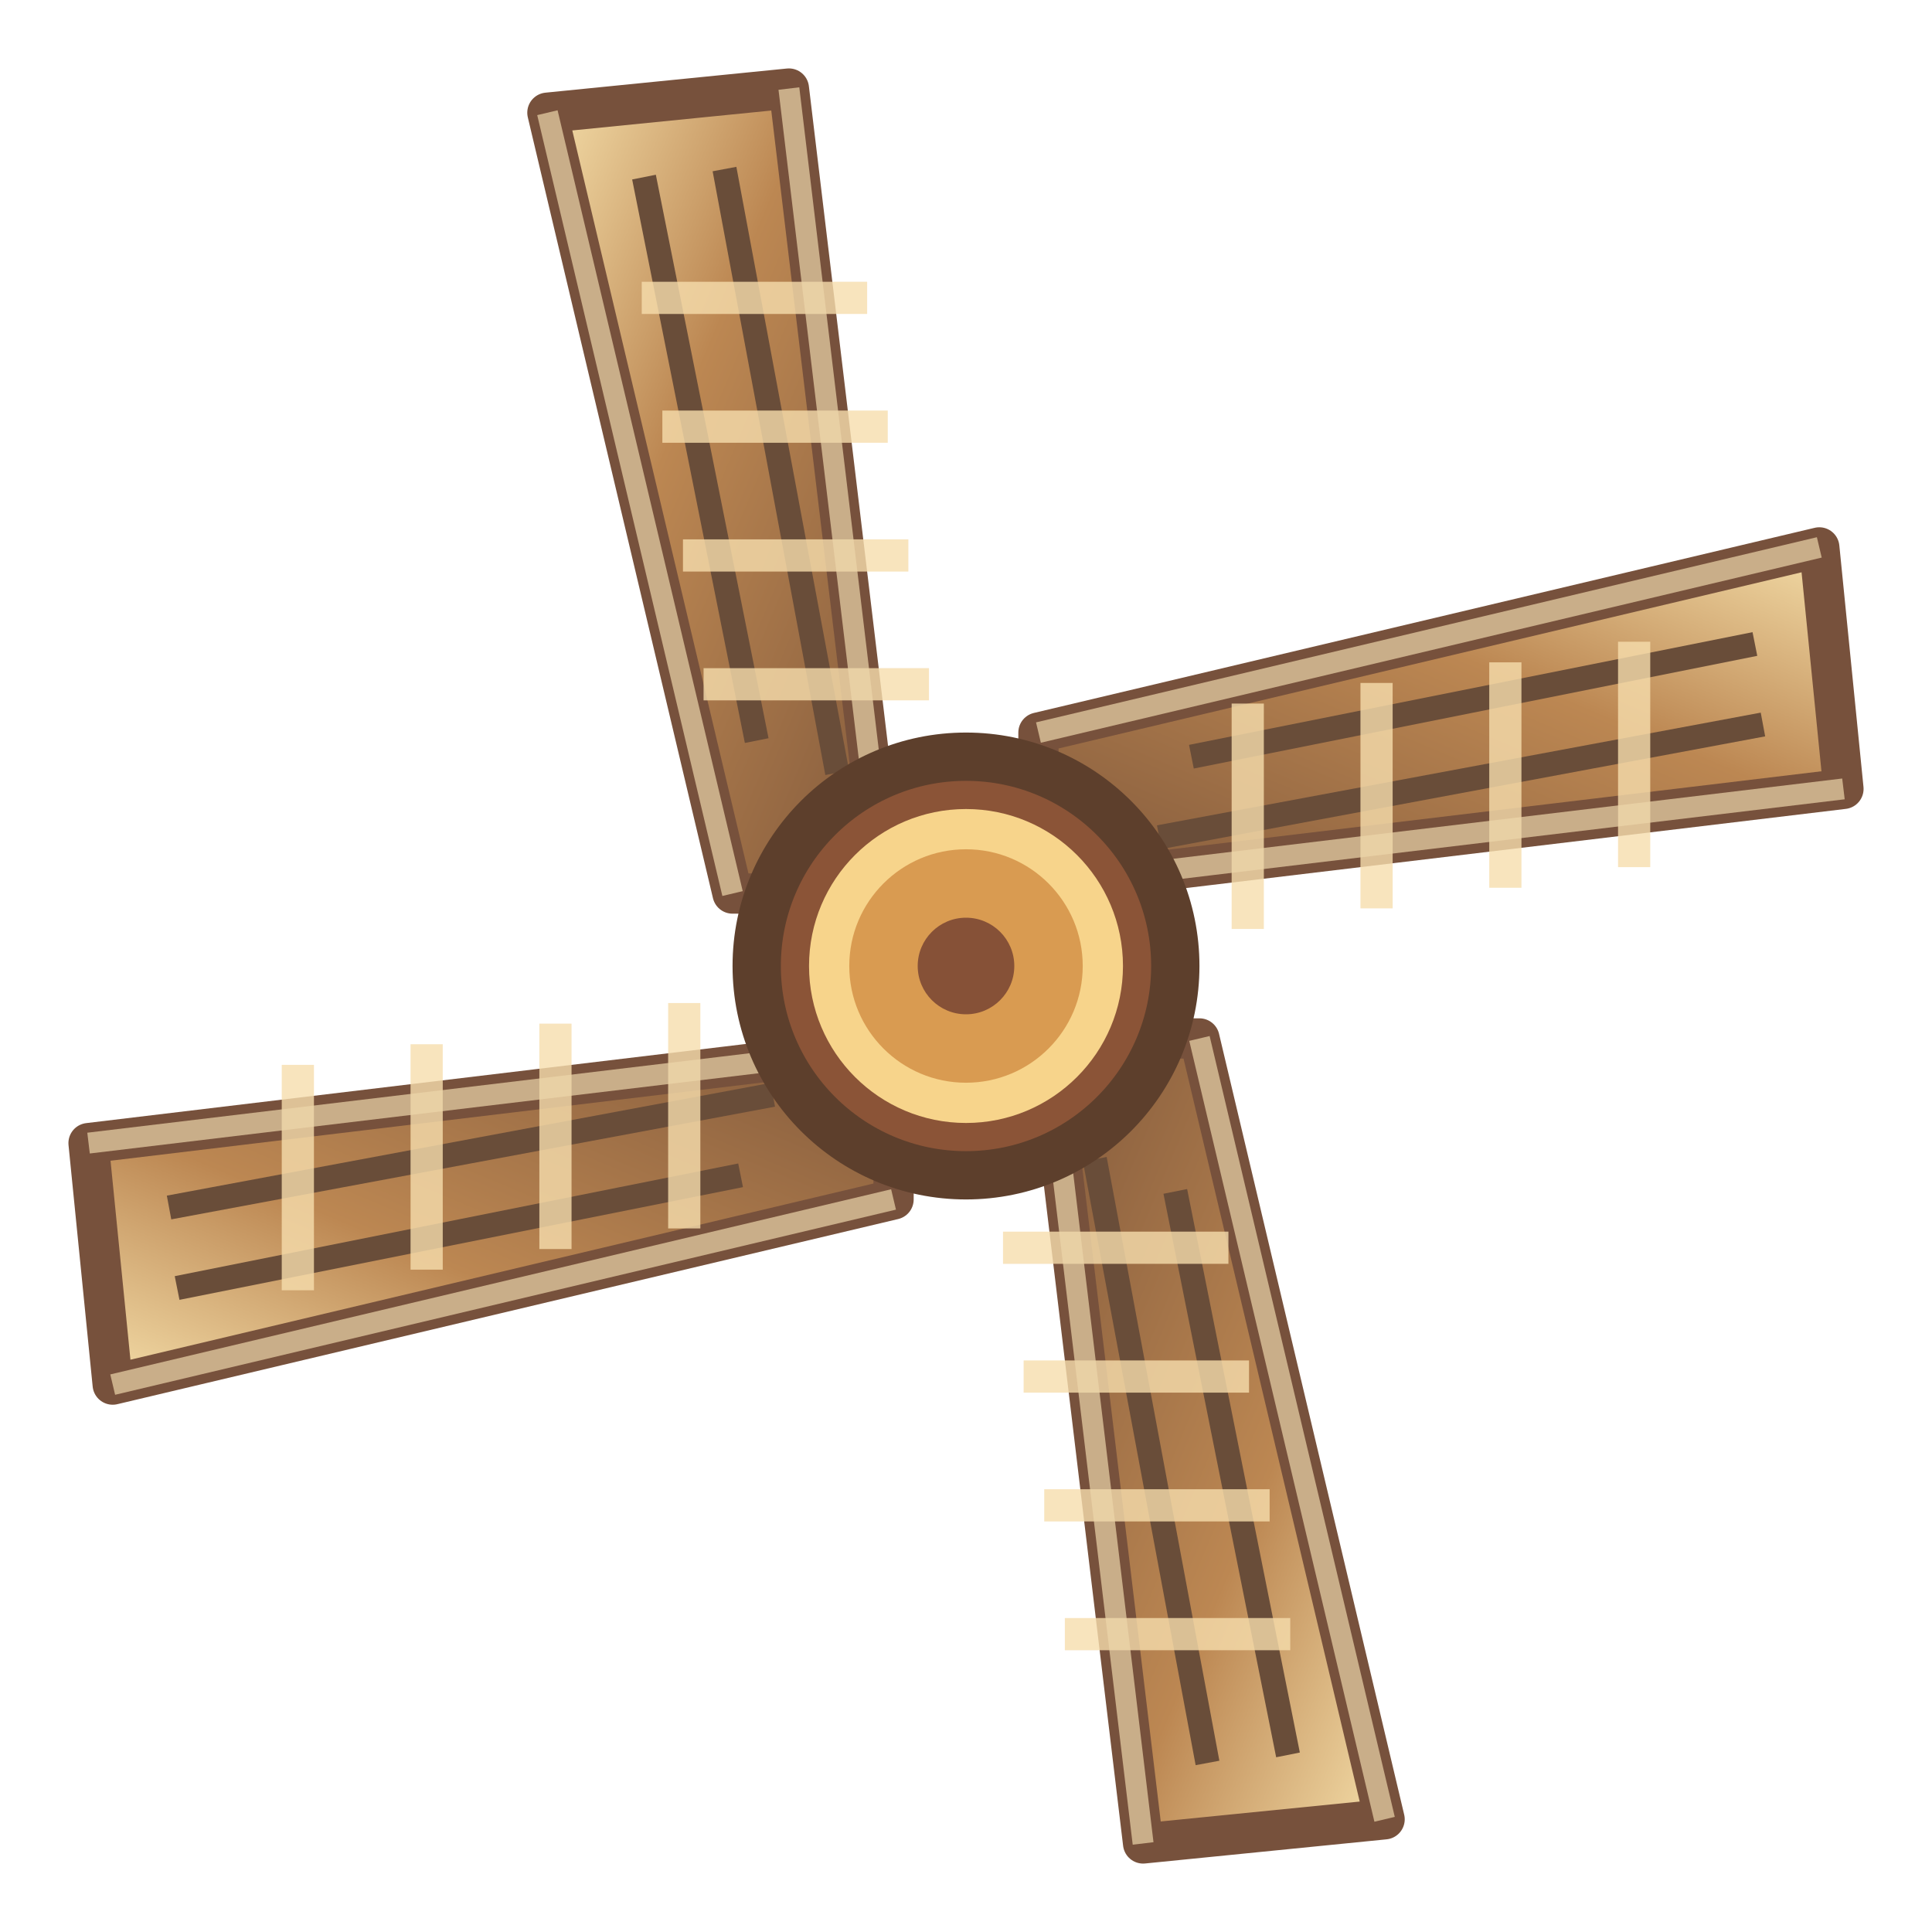
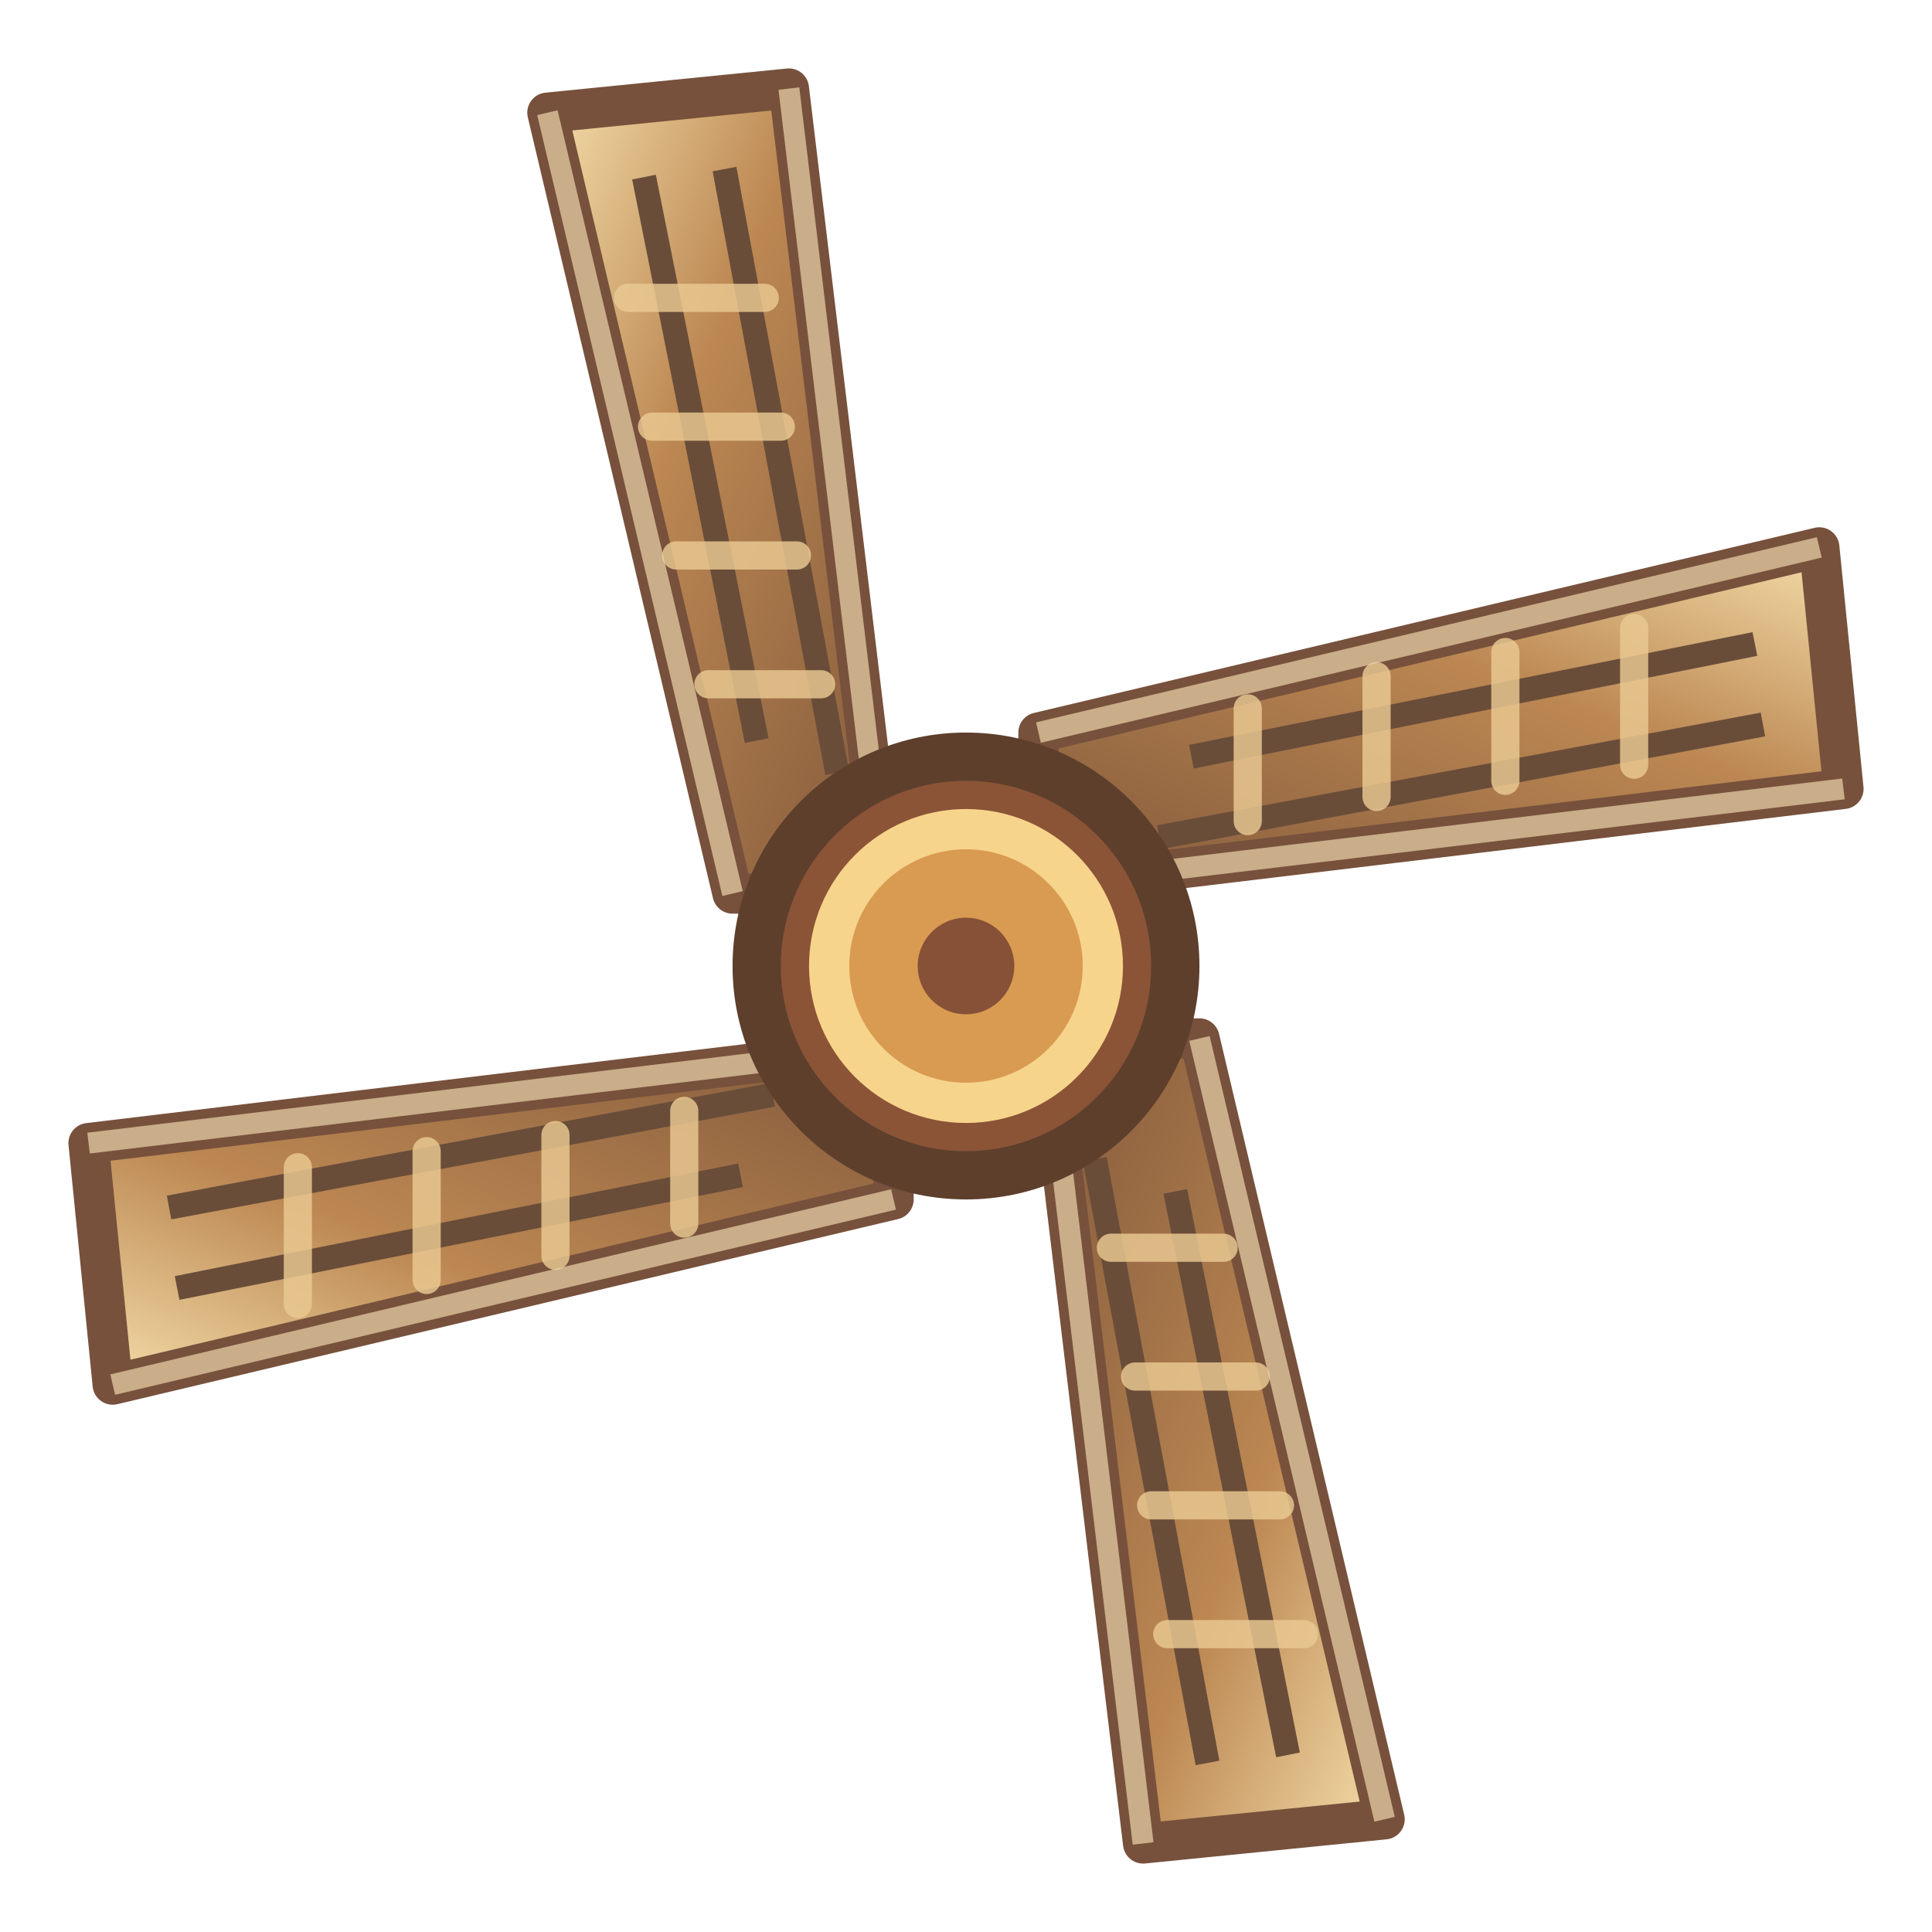
<svg xmlns="http://www.w3.org/2000/svg" width="240" height="240" viewBox="0 0 240 240">
  <defs>
    <linearGradient id="blade" x1="0" y1="0" x2="1" y2="1">
      <stop stop-color="#f5dfaa" />
      <stop offset=".4" stop-color="#bc8752" />
      <stop offset="1" stop-color="#835a3c" />
    </linearGradient>
  </defs>
  <g transform="translate(120 120)" stroke-linejoin="round">
    <g transform="rotate(0)">
      <path d="M-10 -9L-22 -109L-52 -106L-29 -9Z" fill="url(#blade)" stroke="#77513c" stroke-width="5" />
      <path d="M-16 -24L-30 -99M-26 -28L-40 -98" stroke="#694d39" stroke-width="3" />
-       <path d="M-40.28 -83h28" stroke="#f6ddac" stroke-width="4" opacity=".8" />
-       <path d="M-37.72 -67h28" stroke="#f6ddac" stroke-width="4" opacity=".8" />
-       <path d="M-35.16 -51h28" stroke="#f6ddac" stroke-width="4" opacity=".8" />
-       <path d="M-32.6 -35h28" stroke="#f6ddac" stroke-width="4" opacity=".8" />
+       <path d="M-42 -83h17" stroke="#eac992" stroke-width="3.5" stroke-linecap="round" opacity=".82" />
+       <path d="M-39 -67h16" stroke="#eac992" stroke-width="3.5" stroke-linecap="round" opacity=".82" />
+       <path d="M-36 -51h15" stroke="#eac992" stroke-width="3.5" stroke-linecap="round" opacity=".82" />
+       <path d="M-32 -35h14" stroke="#eac992" stroke-width="3.5" stroke-linecap="round" opacity=".82" />
      <path d="M-10 -9L-22 -109M-29 -9L-52 -106" stroke="#edd5a9" stroke-width="2.6" opacity=".7" />
    </g>
    <g transform="rotate(90)">
      <path d="M-10 -9L-22 -109L-52 -106L-29 -9Z" fill="url(#blade)" stroke="#77513c" stroke-width="5" />
      <path d="M-16 -24L-30 -99M-26 -28L-40 -98" stroke="#694d39" stroke-width="3" />
-       <path d="M-40.28 -83h28" stroke="#f6ddac" stroke-width="4" opacity=".8" />
-       <path d="M-37.72 -67h28" stroke="#f6ddac" stroke-width="4" opacity=".8" />
-       <path d="M-35.16 -51h28" stroke="#f6ddac" stroke-width="4" opacity=".8" />
-       <path d="M-32.6 -35h28" stroke="#f6ddac" stroke-width="4" opacity=".8" />
+       <path d="M-42 -83h17" stroke="#eac992" stroke-width="3.5" stroke-linecap="round" opacity=".82" />
+       <path d="M-39 -67h16" stroke="#eac992" stroke-width="3.5" stroke-linecap="round" opacity=".82" />
+       <path d="M-36 -51h15" stroke="#eac992" stroke-width="3.5" stroke-linecap="round" opacity=".82" />
+       <path d="M-32 -35h14" stroke="#eac992" stroke-width="3.5" stroke-linecap="round" opacity=".82" />
      <path d="M-10 -9L-22 -109M-29 -9L-52 -106" stroke="#edd5a9" stroke-width="2.6" opacity=".7" />
    </g>
    <g transform="rotate(180)">
      <path d="M-10 -9L-22 -109L-52 -106L-29 -9Z" fill="url(#blade)" stroke="#77513c" stroke-width="5" />
      <path d="M-16 -24L-30 -99M-26 -28L-40 -98" stroke="#694d39" stroke-width="3" />
-       <path d="M-40.28 -83h28" stroke="#f6ddac" stroke-width="4" opacity=".8" />
-       <path d="M-37.72 -67h28" stroke="#f6ddac" stroke-width="4" opacity=".8" />
-       <path d="M-35.16 -51h28" stroke="#f6ddac" stroke-width="4" opacity=".8" />
-       <path d="M-32.6 -35h28" stroke="#f6ddac" stroke-width="4" opacity=".8" />
+       <path d="M-42 -83h17" stroke="#eac992" stroke-width="3.5" stroke-linecap="round" opacity=".82" />
+       <path d="M-39 -67h16" stroke="#eac992" stroke-width="3.5" stroke-linecap="round" opacity=".82" />
+       <path d="M-36 -51h15" stroke="#eac992" stroke-width="3.5" stroke-linecap="round" opacity=".82" />
+       <path d="M-32 -35h14" stroke="#eac992" stroke-width="3.5" stroke-linecap="round" opacity=".82" />
      <path d="M-10 -9L-22 -109M-29 -9L-52 -106" stroke="#edd5a9" stroke-width="2.6" opacity=".7" />
    </g>
    <g transform="rotate(270)">
      <path d="M-10 -9L-22 -109L-52 -106L-29 -9Z" fill="url(#blade)" stroke="#77513c" stroke-width="5" />
      <path d="M-16 -24L-30 -99M-26 -28L-40 -98" stroke="#694d39" stroke-width="3" />
-       <path d="M-40.28 -83h28" stroke="#f6ddac" stroke-width="4" opacity=".8" />
-       <path d="M-37.72 -67h28" stroke="#f6ddac" stroke-width="4" opacity=".8" />
-       <path d="M-35.16 -51h28" stroke="#f6ddac" stroke-width="4" opacity=".8" />
-       <path d="M-32.6 -35h28" stroke="#f6ddac" stroke-width="4" opacity=".8" />
+       <path d="M-42 -83h17" stroke="#eac992" stroke-width="3.5" stroke-linecap="round" opacity=".82" />
+       <path d="M-39 -67h16" stroke="#eac992" stroke-width="3.5" stroke-linecap="round" opacity=".82" />
+       <path d="M-36 -51h15" stroke="#eac992" stroke-width="3.5" stroke-linecap="round" opacity=".82" />
+       <path d="M-32 -35h14" stroke="#eac992" stroke-width="3.5" stroke-linecap="round" opacity=".82" />
      <path d="M-10 -9L-22 -109M-29 -9L-52 -106" stroke="#edd5a9" stroke-width="2.6" opacity=".7" />
    </g>
    <circle r="26" fill="#8b5437" stroke="#5d3f2c" stroke-width="6" />
    <circle r="17" fill="#d99b51" stroke="#f7d48b" stroke-width="5" />
    <circle r="6" fill="#865137" />
  </g>
</svg>
